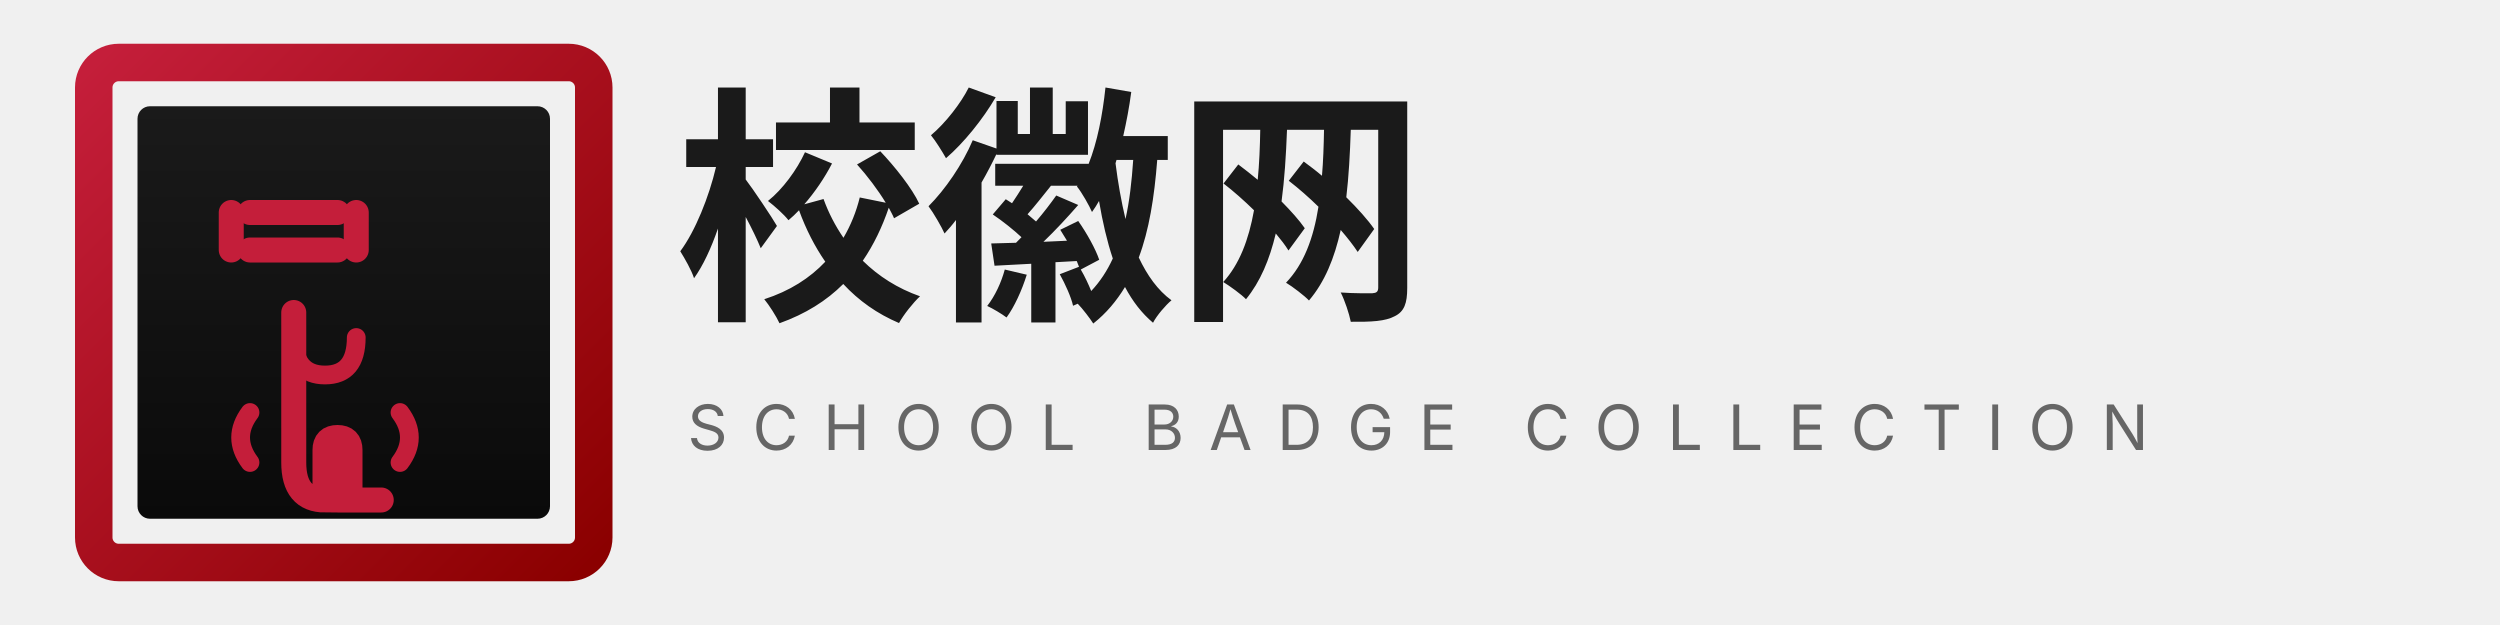
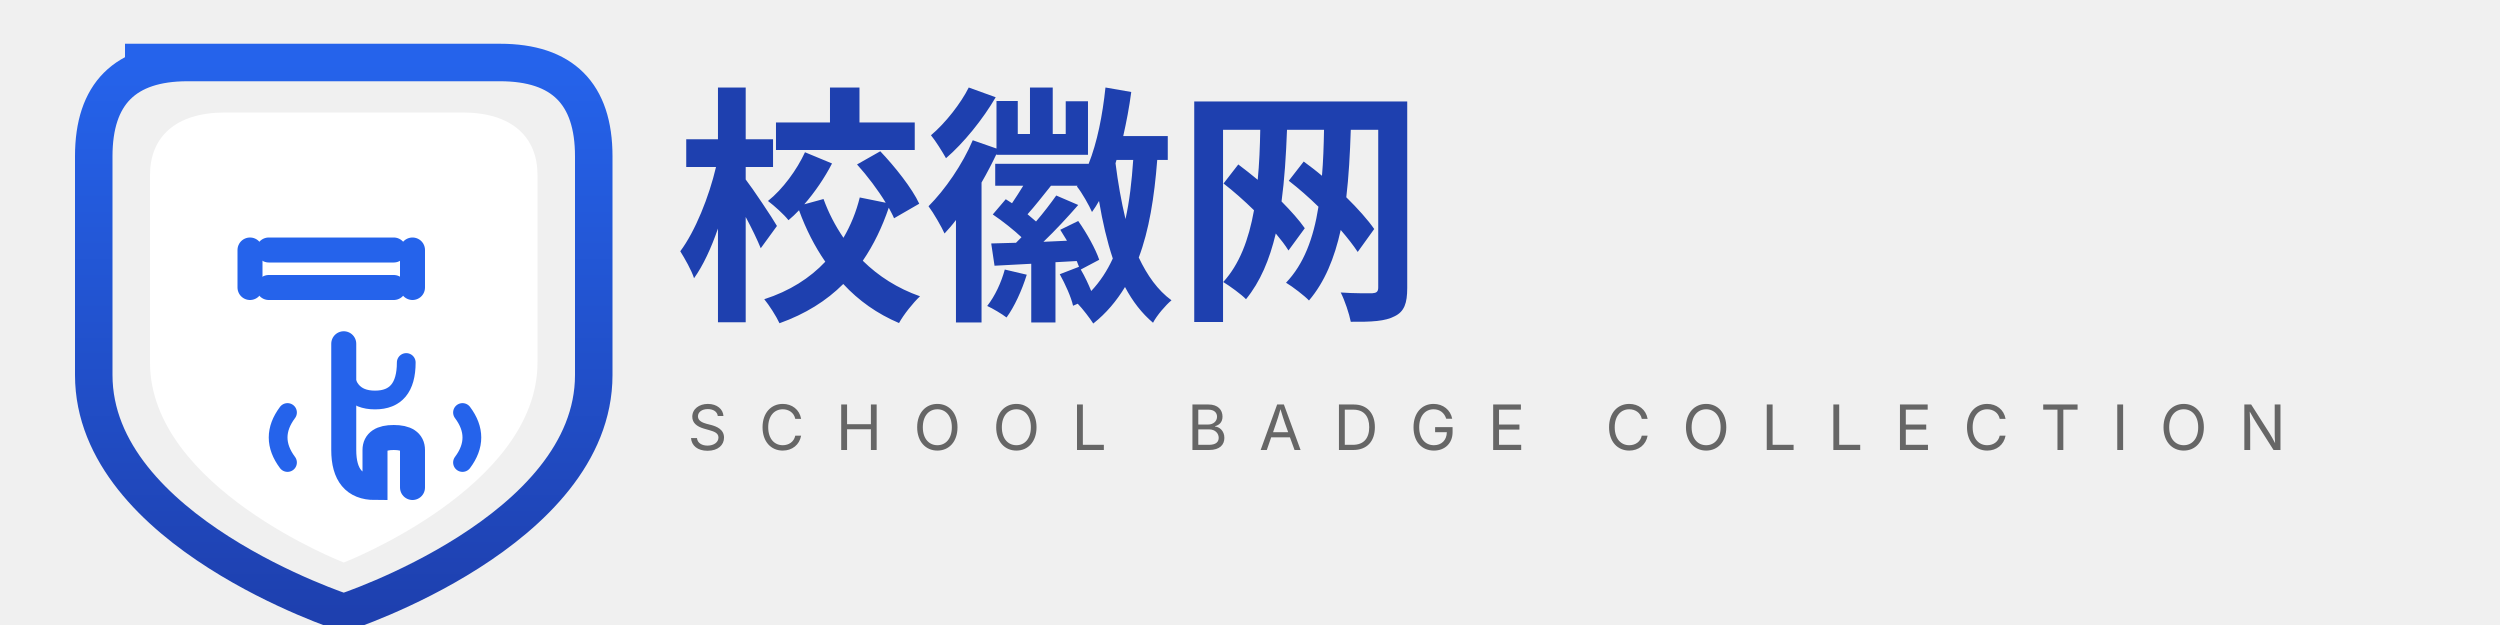
<svg xmlns="http://www.w3.org/2000/svg" viewBox="0 0 400 100">
  <defs>
-     <linearGradient id="inkGrad" x1="0%" y1="0%" x2="0%" y2="100%">
-       <stop offset="0%" style="stop-color:#1a1a1a" />
-       <stop offset="100%" style="stop-color:#0a0a0a" />
-     </linearGradient>
-     <linearGradient id="sealGrad" x1="0%" y1="0%" x2="100%" y2="100%">
-       <stop offset="0%" style="stop-color:#C41E3A" />
-       <stop offset="100%" style="stop-color:#8B0000" />
+     <linearGradient id="blueGrad" x1="0%" y1="0%" x2="0%" y2="100%">
+       <stop offset="0%" style="stop-color:#2563EB" />
+       <stop offset="100%" style="stop-color:#1E40AF" />
    </linearGradient>
  </defs>
-   <rect x="15" y="10" width="80" height="80" rx="4" fill="none" stroke="url(#sealGrad)" stroke-width="6" />
-   <rect x="22" y="17" width="66" height="66" rx="2" fill="url(#inkGrad)" />
-   <g transform="translate(32, 22)" stroke="#C41E3A" stroke-width="4" stroke-linecap="round" fill="none">
-     <line x1="8" y1="12" x2="22" y2="12" />
-     <line x1="8" y1="18" x2="22" y2="18" />
-     <line x1="5" y1="12" x2="5" y2="18" />
-     <line x1="25" y1="12" x2="25" y2="18" />
-     <path d="M15 28 L15 52 Q15 58 20 58 L20 50 Q20 48 22 48 Q24 48 24 50 L24 58 Q24 58 29 58" stroke="#C41E3A" stroke-width="4" fill="none" />
-     <path d="M15 32 Q15 38 20 38 Q25 38 25 32" stroke="#C41E3A" stroke-width="3" fill="none" />
-     <path d="M8 44 Q5 48 8 52" stroke="#C41E3A" stroke-width="3" fill="none" />
-     <path d="M32 44 Q35 48 32 52" stroke="#C41E3A" stroke-width="3" fill="none" />
+   <path d="M20 10 L80 10 C90 10 95 15 95 25 L95 60 C95 85 55 98 55 98 C55 98 15 85 15 60 L15 25 C15 15 20 10 30 10 Z" fill="none" stroke="url(#blueGrad)" stroke-width="6" />
+   <path d="M26 18 L74 18 C82 18 86 22 86 28 L86 58 C86 78 55 90 55 90 C55 90 24 78 24 58 L24 28 C24 22 28 18 36 18 Z" fill="#fff" />
+   <g transform="translate(38, 30)" stroke="#2563EB" stroke-width="4" stroke-linecap="round" fill="none">
+     <line x1="5" y1="10" x2="25" y2="10" />
+     <line x1="5" y1="16" x2="25" y2="16" />
+     <line x1="2" y1="10" x2="2" y2="16" />
+     <line x1="28" y1="10" x2="28" y2="16" />
+     <path d="M17 25 L17 42 Q17 48 22 48 L22 42 Q22 40 25 40 Q28 40 28 42 L28 48" stroke-width="4" />
+     <path d="M17 28 Q17 34 22 34 Q27 34 27 28" stroke-width="3" />
+     <path d="M8 36 Q5 40 8 44" stroke-width="3" />
+     <path d="M36 36 Q39 40 36 44" stroke-width="3" />
  </g>
-   <text x="108" y="48" font-family="'PingFang SC', 'Microsoft YaHei', serif" font-size="40" font-weight="700" fill="#1a1a1a">校徽网</text>
-   <text x="110" y="72" font-family="-apple-system, BlinkMacSystemFont, serif" font-size="10" fill="#666" letter-spacing="4">SCHOOL BADGE COLLECTION</text>
+   <text x="108" y="48" font-family="'PingFang SC', 'Microsoft YaHei', serif" font-size="40" font-weight="700" fill="#1E40AF">校徽网</text>
+   <text x="110" y="72" font-family="-apple-system, BlinkMacSystemFont, serif" font-size="10" fill="#666" letter-spacing="5">SCHOOL BADGE COLLECTION</text>
</svg>
